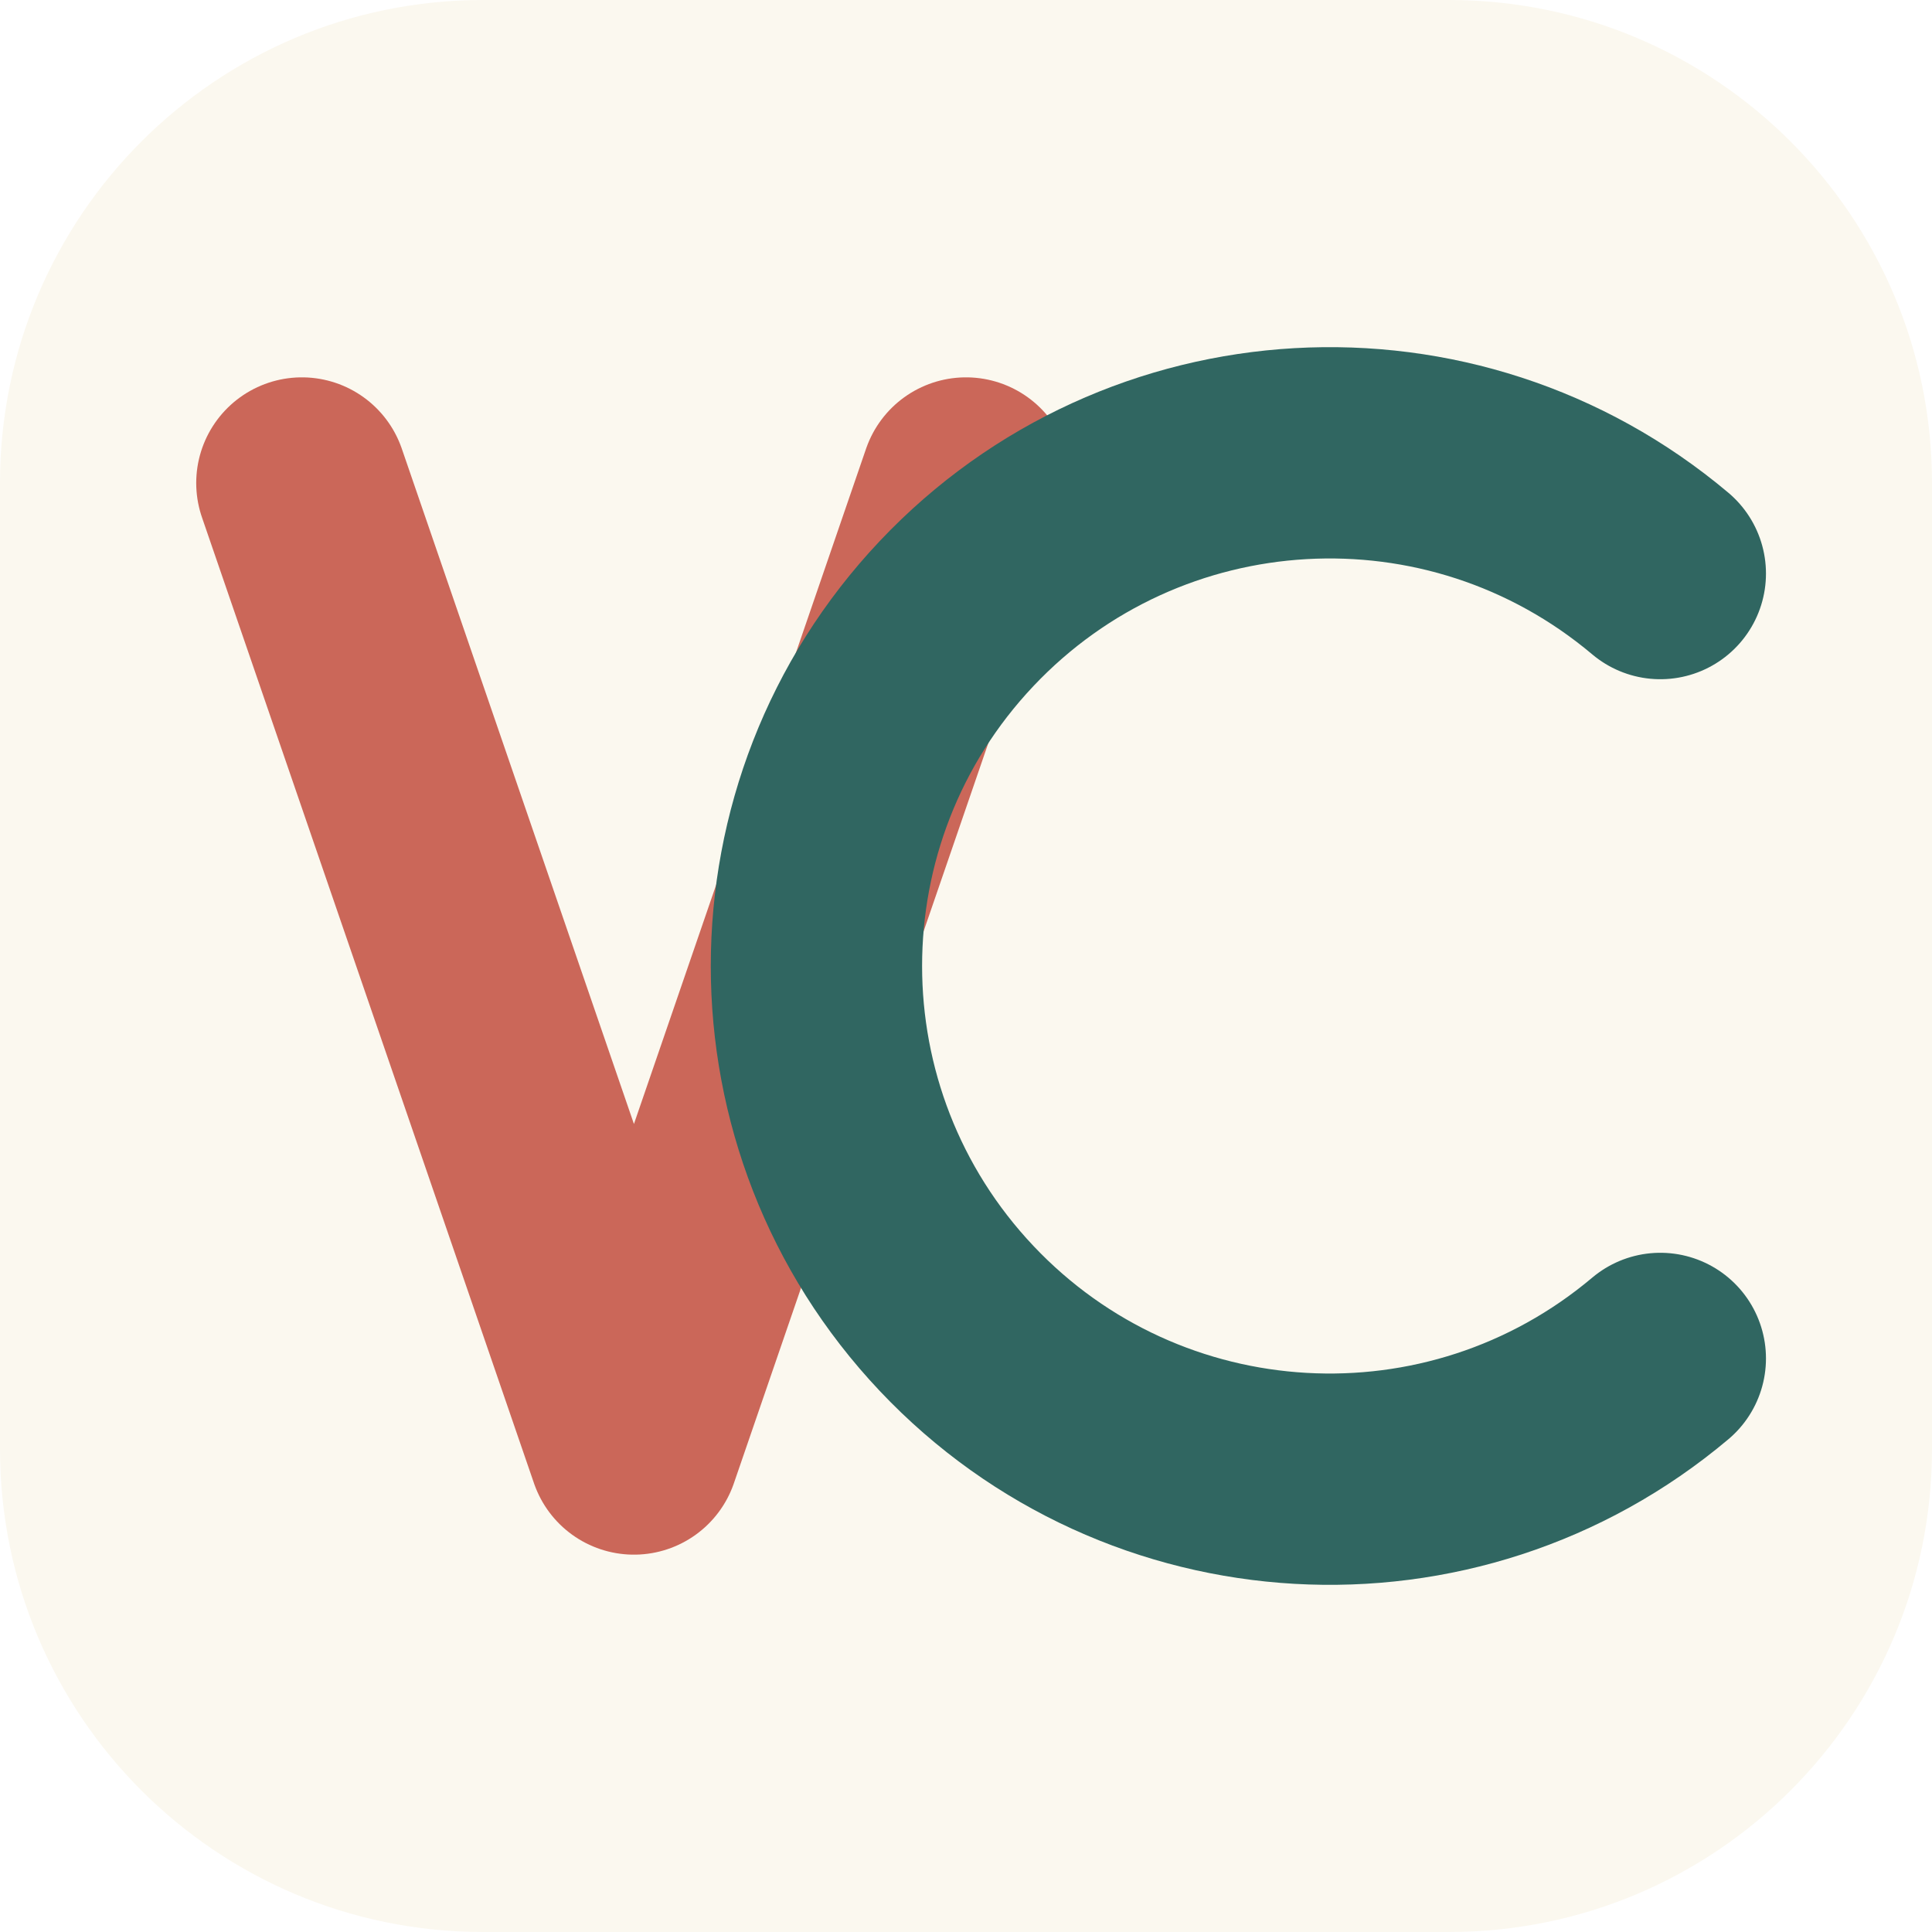
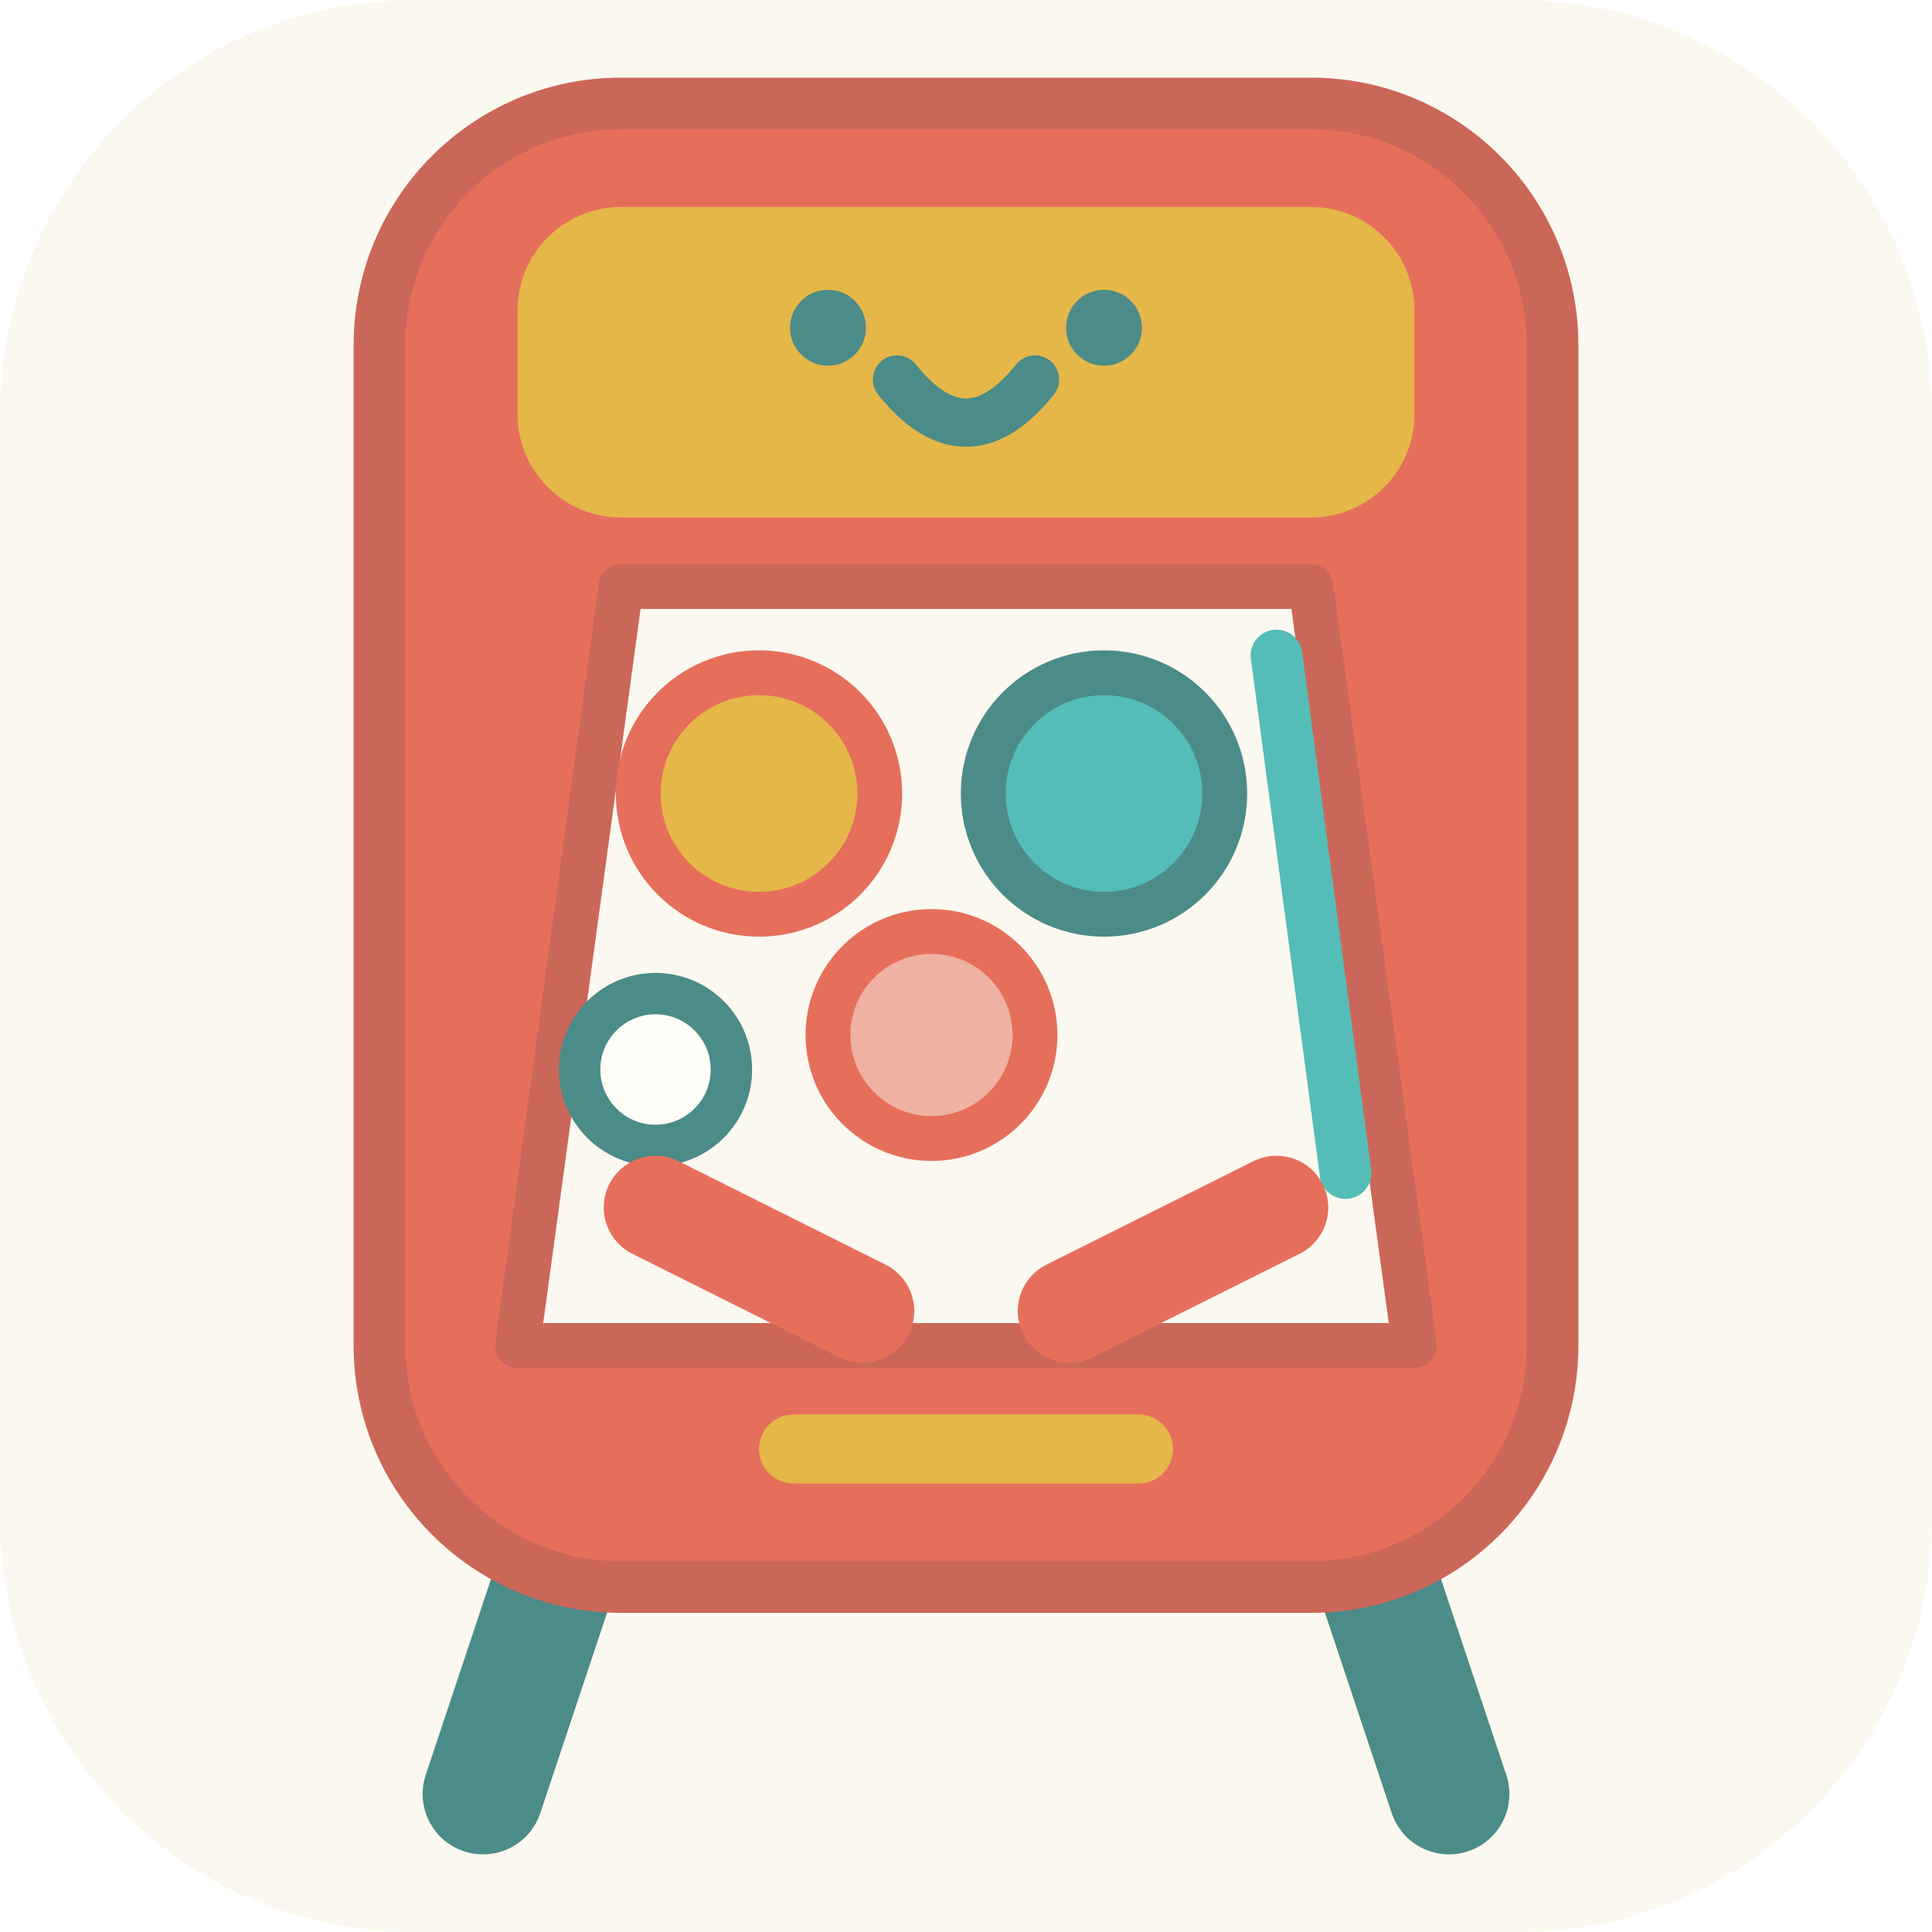
- <svg xmlns="http://www.w3.org/2000/svg" viewBox="0 0 64 64">
-   <rect width="64" height="64" rx="16" fill="#fbf8ef" />
-   <path d="m10 16 11 32 11-32" fill="none" stroke="#cb6759" stroke-width="7" stroke-linecap="round" stroke-linejoin="round" />
-   <path d="M55 19a17 17 0 1 0 0 26" fill="none" stroke="#306661" stroke-width="7" stroke-linecap="round" />
+ <svg xmlns="http://www.w3.org/2000/svg" viewBox="0 0 56 56">
+   <rect width="56" height="56" rx="12" fill="#fbf8ef" />
+   <g transform="translate(4 0)">
+     <path d="m13 43-3 9m25-9 3 9" fill="none" stroke="#4b8b88" stroke-width="3.5" stroke-linecap="round" />
+     <rect x="7" y="3" width="34" height="43" rx="7" fill="#e66f5c" stroke="#cb6759" stroke-width="1.5" />
+     <rect x="11" y="6" width="26" height="9" rx="3" fill="#e5b748" />
+     <circle cx="20" cy="9.5" r="1.1" fill="#4b8b88" />
+     <circle cx="28" cy="9.5" r="1.1" fill="#4b8b88" />
+     <path d="M22 11q2 2.5 4 0" fill="none" stroke="#4b8b88" stroke-width="1.4" stroke-linecap="round" />
+     <path d="M14 17h20l3 22H11z" fill="#fbf8ef" stroke="#cb6759" stroke-width="1.3" stroke-linejoin="round" />
+     <path d="m33 19 2 15" fill="none" stroke="#55bdb8" stroke-width="1.5" stroke-linecap="round" />
+     <circle cx="18" cy="23" r="3.5" fill="#e5b748" stroke="#e66f5c" stroke-width="1.3" />
+     <circle cx="28" cy="23" r="3.5" fill="#55bdb8" stroke="#4b8b88" stroke-width="1.3" />
+     <circle cx="23" cy="30" r="3" fill="#efb1a1" stroke="#e66f5c" stroke-width="1.3" />
+     <circle cx="15" cy="31" r="2.2" fill="#fffdf8" stroke="#4b8b88" stroke-width="1.2" />
+     <path d="m15 35 6 3m12-3-6 3" fill="none" stroke="#e66f5c" stroke-width="3" stroke-linecap="round" />
+     <rect x="18" y="41" width="12" height="2" rx="1" fill="#e5b748" />
+   </g>
</svg>
